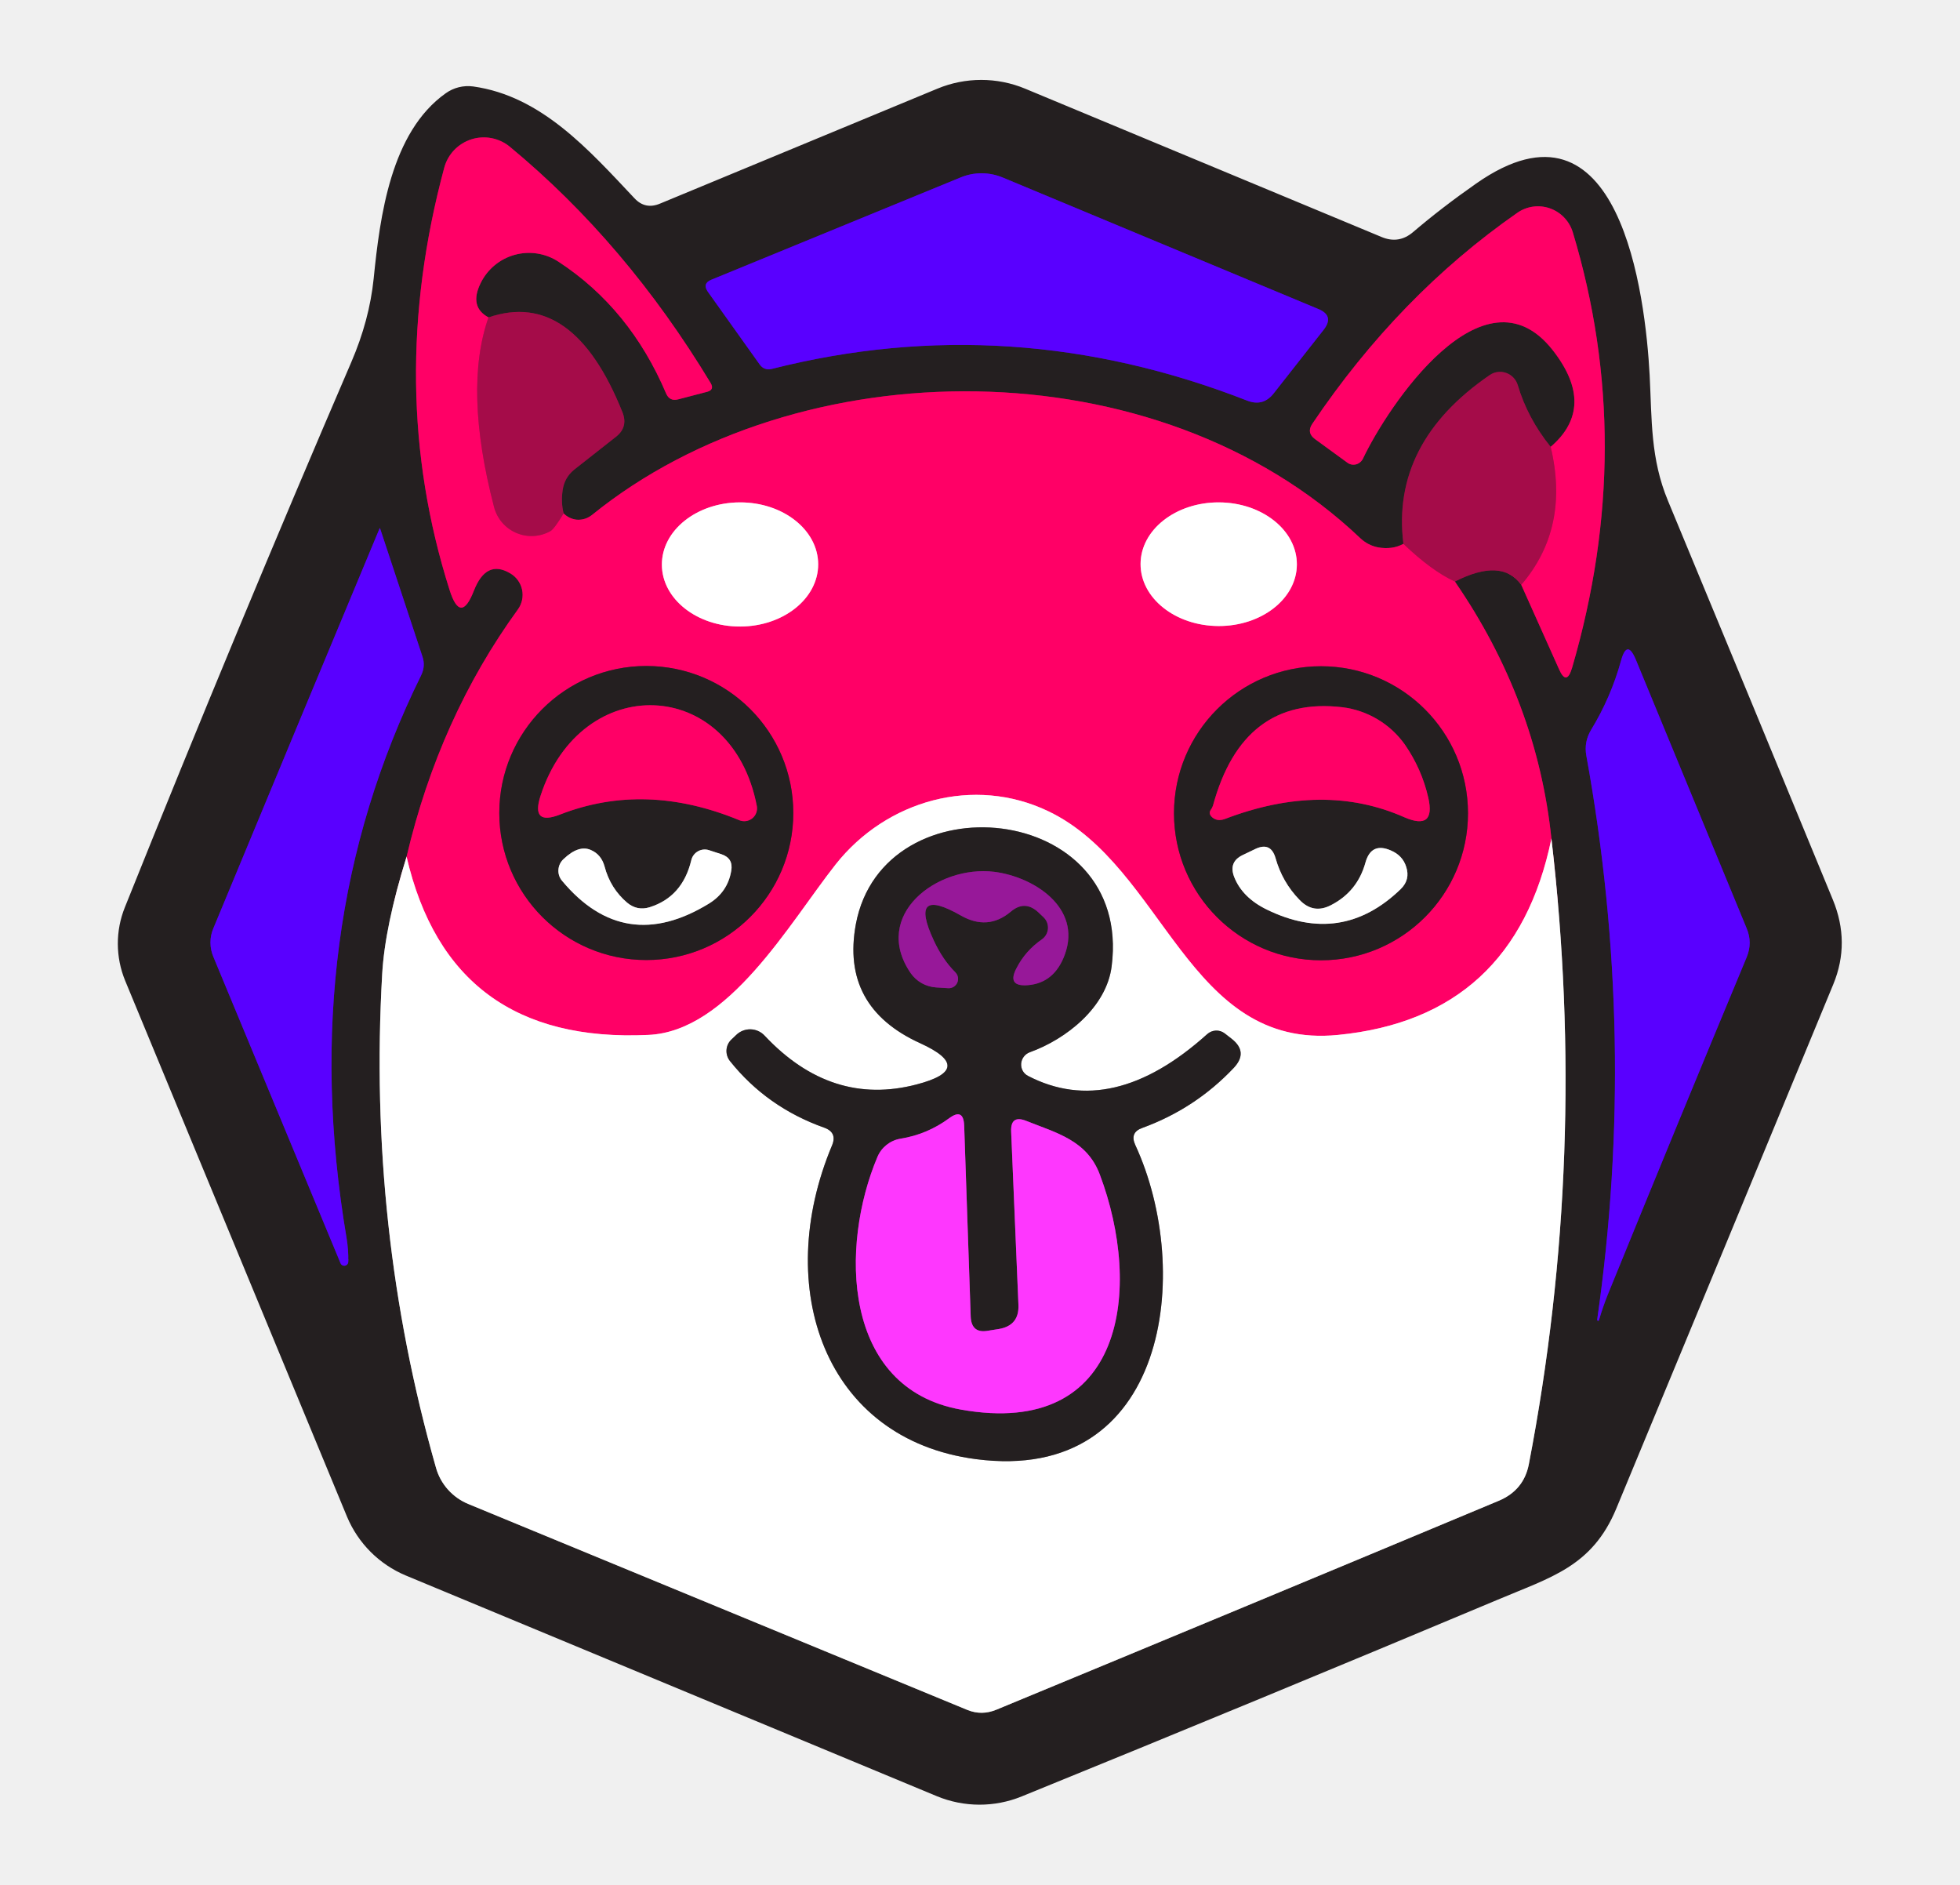
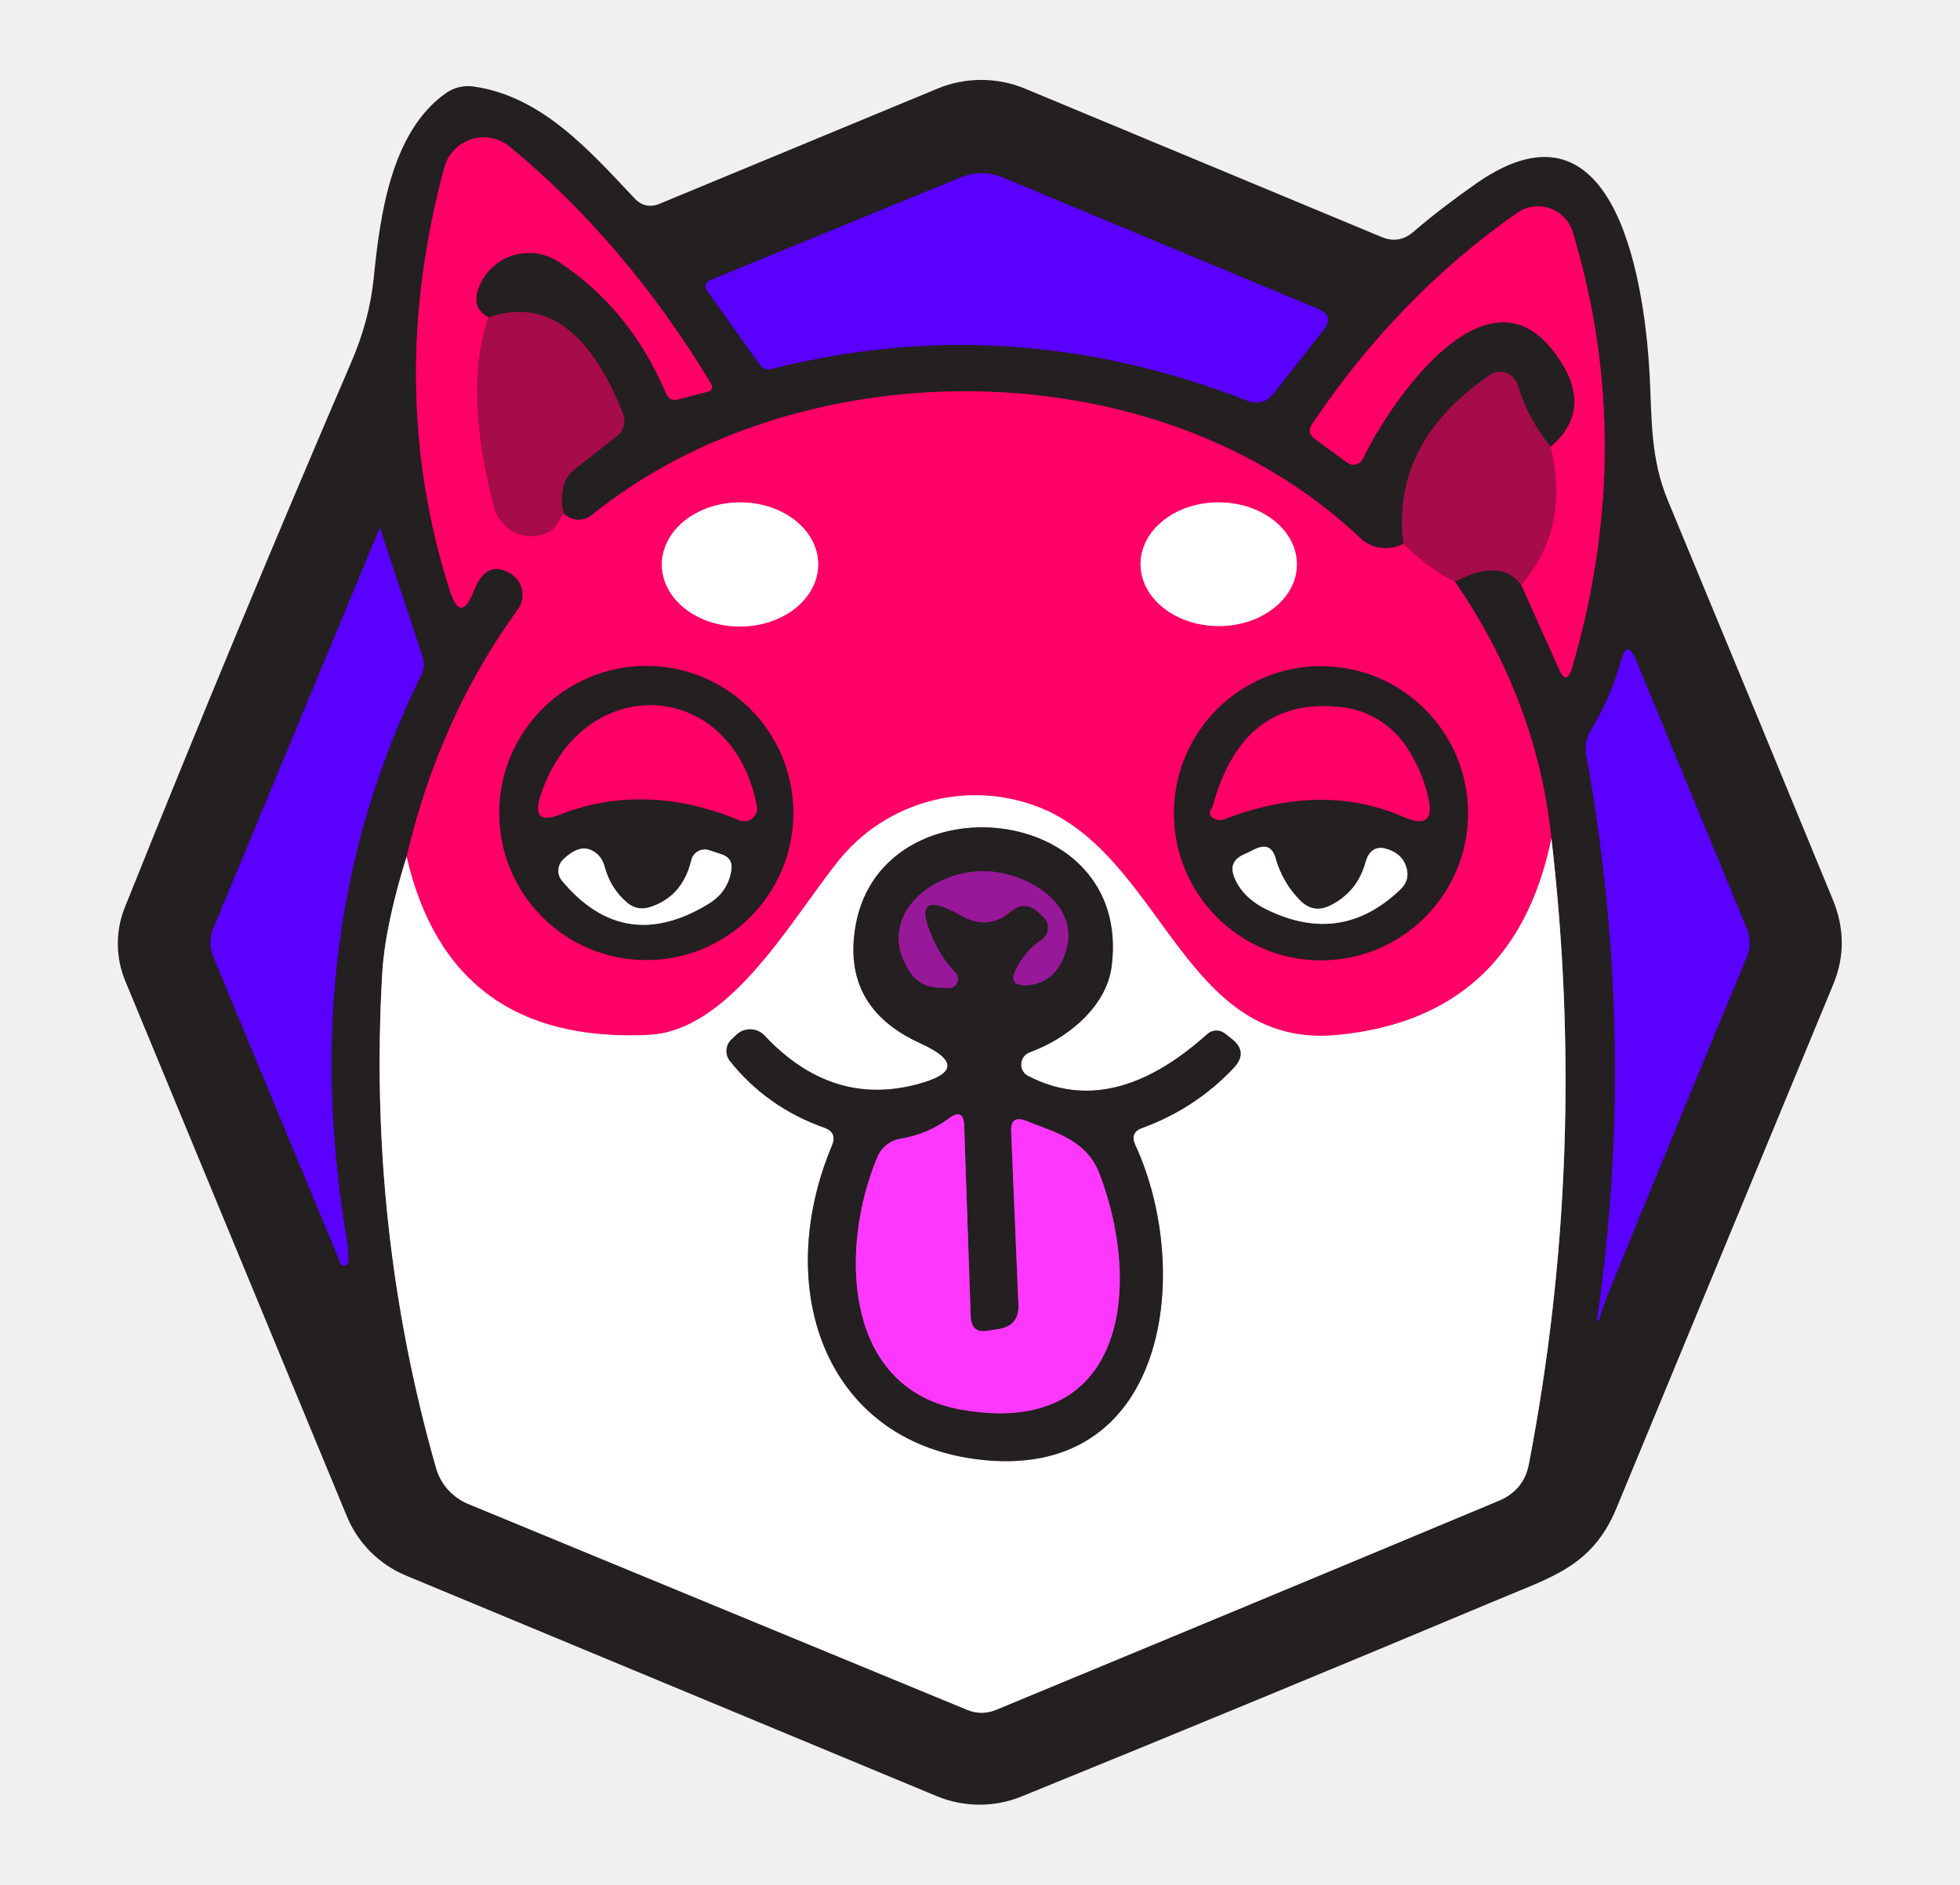
- <svg xmlns="http://www.w3.org/2000/svg" version="1.1" viewBox="0.00 0.00 78.00 75.00">
-   <g stroke-width="2.00" fill="none" stroke-linecap="butt">
-     <path stroke="#928f90" vector-effect="non-scaling-stroke" d="   M 16.18 34.09   Q 15.32 36.85 15.21 38.75   Q 14.63 48.86 17.35 58.40   A 2.22 2.19 3.5 0 0 18.65 59.85   L 38.50 68.04   Q 39.07 68.27 39.65 68.03   Q 49.37 64.01 59.66 59.71   Q 60.64 59.29 60.84 58.27   Q 63.21 45.96 61.74 33.37" />
-     <path stroke="#921043" vector-effect="non-scaling-stroke" d="   M 61.74 33.37   Q 61.17 27.90 57.90 23.14" />
-     <path stroke="#651635" vector-effect="non-scaling-stroke" d="   M 57.90 23.14   Q 59.76 22.19 60.54 23.27" />
-     <path stroke="#921043" vector-effect="non-scaling-stroke" d="   M 60.54 23.27   L 62.04 26.62   Q 62.34 27.31 62.56 26.58   Q 65.15 17.72 62.59 9.24   A 1.45 1.44 64.1 0 0 60.38 8.47   Q 55.67 11.75 52.22 16.87   Q 51.99 17.22 52.33 17.47   L 53.62 18.41   A 0.42 0.41 -58.9 0 0 54.24 18.25   C 55.21 16.20 59.03 10.42 61.79 13.93   Q 63.56 16.19 61.71 17.78" />
-     <path stroke="#651635" vector-effect="non-scaling-stroke" d="   M 61.71 17.78   Q 60.79 16.64 60.40 15.32   A 0.74 0.73 64.5 0 0 59.29 14.92   Q 55.35 17.62 55.85 21.64" />
-     <path stroke="#921043" vector-effect="non-scaling-stroke" d="   M 55.85 21.64   Q 55.41 21.88 54.84 21.78   Q 54.44 21.70 54.14 21.42   C 46.02 13.70 31.74 13.86 23.56 20.49   Q 23.29 20.70 22.96 20.68   Q 22.65 20.65 22.43 20.43" />
-     <path stroke="#651635" vector-effect="non-scaling-stroke" d="   M 22.43 20.43   Q 22.32 20.00 22.39 19.51   Q 22.46 19.00 22.86 18.68   L 24.50 17.39   Q 25.01 17.00 24.77 16.40   Q 22.80 11.48 19.44 12.63" />
-     <path stroke="#921043" vector-effect="non-scaling-stroke" d="   M 19.44 12.63   Q 18.66 12.21 19.13 11.26   A 2.14 2.14 0.0 0 1 22.22 10.41   Q 25.07 12.27 26.51 15.66   Q 26.65 15.98 26.99 15.89   L 28.14 15.59   Q 28.44 15.51 28.28 15.24   Q 24.91 9.66 20.29 5.84   A 1.63 1.63 0.0 0 0 17.68 6.67   Q 15.33 15.40 17.89 23.47   Q 18.33 24.87 18.86 23.50   Q 19.35 22.25 20.30 22.81   A 0.99 0.99 0.0 0 1 20.61 24.25   Q 17.48 28.56 16.18 34.09" />
-     <path stroke="#d20658" vector-effect="non-scaling-stroke" d="   M 19.44 12.63   Q 18.44 15.48 19.66 20.17   A 1.54 1.54 0.0 0 0 21.91 21.13   Q 22.06 21.04 22.43 20.43" />
-     <path stroke="#d20658" vector-effect="non-scaling-stroke" d="   M 55.85 21.64   Q 56.98 22.72 57.90 23.14" />
-     <path stroke="#ff80b3" vector-effect="non-scaling-stroke" d="   M 61.74 33.37   Q 60.27 40.49 53.25 41.18   C 47.26 41.78 46.36 34.50 41.72 32.28   C 38.76 30.86 35.28 31.84 33.26 34.39   C 31.40 36.75 29.00 41.04 25.80 41.18   Q 17.91 41.55 16.18 34.09" />
-     <path stroke="#d20658" vector-effect="non-scaling-stroke" d="   M 60.54 23.27   Q 62.48 21.01 61.71 17.78" />
-     <path stroke="#3f1090" vector-effect="non-scaling-stroke" d="   M 30.23 14.50   Q 30.41 14.75 30.71 14.68   Q 40.23 12.27 49.63 15.94   Q 50.27 16.19 50.69 15.65   L 52.67 13.13   Q 53.12 12.56 52.45 12.29   L 39.92 7.07   A 2.20 2.16 44.8 0 0 38.23 7.06   L 28.31 11.13   Q 27.94 11.28 28.17 11.61   L 30.23 14.50" />
-     <path stroke="#3f1090" vector-effect="non-scaling-stroke" d="   M 13.55 50.26   A 0.16 0.16 0.0 0 0 13.86 50.20   Q 13.87 49.73 13.79 49.25   Q 11.73 37.07 16.76 26.87   Q 16.94 26.50 16.81 26.12   L 15.13 21.04   Q 15.12 20.99 15.10 21.04   Q 11.83 28.88 8.49 36.94   A 1.46 1.43 45.6 0 0 8.49 38.07   L 13.55 50.26" />
-     <path stroke="#3f1090" vector-effect="non-scaling-stroke" d="   M 63.98 51.52   Q 66.77 44.67 69.51 38.09   Q 69.75 37.51 69.51 36.94   L 65.10 26.25   Q 64.75 25.41 64.51 26.29   Q 64.11 27.74 63.32 29.04   Q 63.03 29.52 63.13 30.07   Q 65.17 41.30 63.56 52.52   A 0.04 0.04 0.0 0 0 63.63 52.54   Q 63.78 52.02 63.98 51.52" />
-     <path stroke="#ff80b3" vector-effect="non-scaling-stroke" d="   M 32.56 22.449   A 3.11 2.47 -0.2 0 0 29.441 19.99   A 3.11 2.47 -0.2 0 0 26.34 22.471   A 3.11 2.47 -0.2 0 0 29.459 24.93   A 3.11 2.47 -0.2 0 0 32.56 22.449" />
-     <path stroke="#ff80b3" vector-effect="non-scaling-stroke" d="   M 51.61 22.461   A 3.11 2.46 0.2 0 0 48.509 19.99   A 3.11 2.46 0.2 0 0 45.39 22.439   A 3.11 2.46 0.2 0 0 48.491 24.91   A 3.11 2.46 0.2 0 0 51.61 22.461" />
-     <path stroke="#921043" vector-effect="non-scaling-stroke" d="   M 31.57 32.35   A 5.85 5.85 0.0 0 0 25.72 26.50   A 5.85 5.85 0.0 0 0 19.87 32.35   A 5.85 5.85 0.0 0 0 25.72 38.20   A 5.85 5.85 0.0 0 0 31.57 32.35" />
-     <path stroke="#921043" vector-effect="non-scaling-stroke" d="   M 58.42 32.36   A 5.85 5.85 0.0 0 0 52.57 26.51   A 5.85 5.85 0.0 0 0 46.72 32.36   A 5.85 5.85 0.0 0 0 52.57 38.21   A 5.85 5.85 0.0 0 0 58.42 32.36" />
-     <path stroke="#921043" vector-effect="non-scaling-stroke" d="   M 21.51 31.67   Q 21.12 32.87 22.29 32.41   Q 25.68 31.09 29.43 32.64   A 0.51 0.51 0.0 0 0 30.12 32.08   C 29.13 26.90 23.12 26.69 21.51 31.67" />
-     <path stroke="#928f90" vector-effect="non-scaling-stroke" d="   M 24.96 35.92   Q 24.29 35.35 24.06 34.48   Q 23.93 34.00 23.51 33.82   Q 23.03 33.61 22.43 34.18   A 0.63 0.62 -41.3 0 0 22.37 35.05   Q 24.85 38.02 28.22 35.95   Q 28.96 35.49 29.10 34.65   Q 29.19 34.15 28.71 33.99   L 28.22 33.83   A 0.55 0.55 0.0 0 0 27.51 34.23   Q 27.16 35.69 25.85 36.10   Q 25.36 36.25 24.96 35.92" />
-     <path stroke="#921043" vector-effect="non-scaling-stroke" d="   M 48.27 32.06   Q 48.24 32.15 48.18 32.23   Q 48.10 32.35 48.19 32.47   Q 48.40 32.71 48.74 32.59   Q 52.66 31.09 55.89 32.52   Q 57.14 33.06 56.84 31.74   Q 56.58 30.60 55.91 29.63   A 3.59 3.59 0.0 0 0 53.41 28.14   Q 49.46 27.68 48.27 32.06" />
-     <path stroke="#928f90" vector-effect="non-scaling-stroke" d="   M 51.71 35.80   Q 51.03 35.10 50.76 34.14   Q 50.57 33.49 49.96 33.78   L 49.46 34.02   Q 48.89 34.29 49.11 34.88   Q 49.43 35.71 50.41 36.19   Q 53.39 37.65 55.74 35.38   Q 56.13 35.00 55.96 34.49   Q 55.82 34.04 55.35 33.84   Q 54.57 33.50 54.34 34.32   Q 54.02 35.48 52.96 36.02   Q 52.26 36.38 51.71 35.80" />
-     <path stroke="#928f90" vector-effect="non-scaling-stroke" d="   M 45.46 44.88   Q 47.57 44.11 49.10 42.49   Q 49.69 41.86 49.01 41.33   L 48.74 41.12   A 0.55 0.54 -47.2 0 0 48.04 41.15   Q 44.26 44.55 40.91 42.81   A 0.52 0.51 -41.0 0 1 40.98 41.87   C 42.43 41.35 44.04 40.08 44.24 38.44   C 45.07 31.88 35.15 30.97 34.06 36.77   Q 33.45 40.07 36.62 41.51   Q 38.86 42.53 36.48 43.15   Q 33.09 44.04 30.43 41.21   A 0.79 0.79 0.0 0 0 29.30 41.18   L 29.10 41.37   A 0.64 0.63 48.5 0 0 29.05 42.22   Q 30.52 44.06 32.80 44.87   Q 33.33 45.06 33.11 45.58   C 30.74 51.23 32.80 57.27 38.84 58.06   C 46.49 59.06 47.50 50.57 45.18 45.56   Q 44.95 45.06 45.46 44.88" />
-     <path stroke="#5e1c5d" vector-effect="non-scaling-stroke" d="   M 41.46 37.38   Q 40.81 37.83 40.46 38.51   Q 40.05 39.27 40.91 39.20   Q 41.97 39.11 42.38 37.97   C 43.05 36.11 41.14 34.89 39.57 34.69   C 37.28 34.41 34.67 36.42 36.24 38.72   A 1.34 1.33 74.1 0 0 37.25 39.29   L 37.73 39.32   A 0.37 0.37 0.0 0 0 38.02 38.69   Q 37.51 38.18 37.16 37.42   Q 36.14 35.23 38.24 36.43   Q 39.31 37.04 40.22 36.28   Q 40.78 35.80 41.32 36.30   L 41.52 36.49   A 0.57 0.57 0.0 0 1 41.46 37.38" />
-     <path stroke="#912b8f" vector-effect="non-scaling-stroke" d="   M 38.63 52.39   L 38.37 44.78   Q 38.34 44.08 37.78 44.49   Q 36.90 45.14 35.83 45.31   A 1.21 1.21 0.0 0 0 34.92 46.03   C 33.42 49.57 33.50 55.25 38.25 56.09   C 44.79 57.25 45.47 51.25 43.77 46.74   C 43.26 45.37 42.04 45.08 40.84 44.60   Q 40.21 44.35 40.24 45.03   L 40.53 51.93   Q 40.56 52.74 39.76 52.88   L 39.32 52.95   Q 38.66 53.07 38.63 52.39" />
+ <svg xmlns="http://www.w3.org/2000/svg" viewBox="0 0 78 75">
+   <g stroke-width="2" fill="none">
+     <path stroke="#928f90" vector-effect="non-scaling-stroke" d="M16.18 34.09q-.86 2.76-.97 4.66-.58 10.11 2.14 19.65a2.22 2.19 3.5 0 0 1.3 1.45l19.85 8.19q.57.23 1.15-.01 9.72-4.02 20.01-8.32.98-.42 1.18-1.44 2.37-12.31.9-24.9" />
+     <path stroke="#921043" vector-effect="non-scaling-stroke" d="M61.74 33.37q-.57-5.47-3.84-10.23" />
+     <path stroke="#651635" vector-effect="non-scaling-stroke" d="M57.9 23.14q1.86-.95 2.64.13" />
+     <path stroke="#921043" vector-effect="non-scaling-stroke" d="m60.54 23.27 1.5 3.35q.3.69.52-.04 2.59-8.86.03-17.34a1.45 1.44 64.1 0 0-2.21-.77q-4.71 3.28-8.16 8.4-.23.35.11.6l1.29.94a.42.41-58.9 0 0 .62-.16c.97-2.05 4.79-7.83 7.55-4.32q1.77 2.26-.08 3.85" />
+     <path stroke="#651635" vector-effect="non-scaling-stroke" d="M61.71 17.78q-.92-1.14-1.31-2.46a.74.73 64.5 0 0-1.11-.4q-3.94 2.7-3.44 6.72" />
+     <path stroke="#921043" vector-effect="non-scaling-stroke" d="M55.85 21.64q-.44.24-1.01.14-.4-.08-.7-.36c-8.12-7.72-22.4-7.56-30.58-.93q-.27.21-.6.19-.31-.03-.53-.25" />
+     <path stroke="#651635" vector-effect="non-scaling-stroke" d="M22.43 20.43q-.11-.43-.04-.92.07-.51.47-.83l1.64-1.29q.51-.39.27-.99-1.97-4.92-5.33-3.77" />
+     <path stroke="#921043" vector-effect="non-scaling-stroke" d="M19.44 12.63q-.78-.42-.31-1.37a2.14 2.14 0 0 1 3.09-.85q2.85 1.86 4.29 5.25.14.32.48.23l1.15-.3q.3-.08.14-.35-3.37-5.58-7.99-9.4a1.63 1.63 0 0 0-2.61.83q-2.35 8.73.21 16.8.44 1.4.97.03.49-1.25 1.44-.69a.99.99 0 0 1 .31 1.44q-3.13 4.31-4.43 9.84" />
+     <path stroke="#d20658" vector-effect="non-scaling-stroke" d="M19.44 12.63q-1 2.85.22 7.54a1.54 1.54 0 0 0 2.25.96q.15-.09.52-.7M55.85 21.64q1.13 1.08 2.05 1.5" />
+     <path stroke="#ff80b3" vector-effect="non-scaling-stroke" d="M61.74 33.37q-1.47 7.12-8.49 7.81c-5.99.6-6.89-6.68-11.53-8.9a6.98 6.98 0 0 0-8.46 2.11c-1.86 2.36-4.26 6.65-7.46 6.79q-7.89.37-9.62-7.09" />
+     <path stroke="#d20658" vector-effect="non-scaling-stroke" d="M60.54 23.27q1.94-2.26 1.17-5.49" />
+     <path stroke="#3f1090" vector-effect="non-scaling-stroke" d="M30.23 14.5q.18.25.48.18 9.52-2.41 18.92 1.26.64.25 1.06-.29l1.98-2.52q.45-.57-.22-.84L39.92 7.07a2.2 2.16 44.8 0 0-1.69-.01l-9.92 4.07q-.37.15-.14.48l2.06 2.89M13.55 50.26a.16.16 0 0 0 .31-.06q.01-.47-.07-.95-2.06-12.18 2.97-22.38.18-.37.05-.75l-1.68-5.08q-.01-.05-.03 0l-6.61 15.9a1.46 1.43 45.6 0 0 0 1.13l5.06 12.19M63.98 51.52q2.79-6.85 5.53-13.43.24-.58 0-1.15L65.1 26.25q-.35-.84-.59.04-.4 1.45-1.19 2.75-.29.48-.19 1.03 2.04 11.23.43 22.45a.04.04 0 0 0 .07.02q.15-.52.35-1.02" />
+     <path stroke="#ff80b3" vector-effect="non-scaling-stroke" d="M32.56 22.45a3.11 2.47-.2 0 0-3.12-2.46 3.11 2.47-.2 0 0-3.1 2.48 3.11 2.47-.2 0 0 3.12 2.46 3.11 2.47-.2 0 0 3.1-2.48M51.61 22.46a3.11 2.46.2 0 0-3.1-2.47 3.11 2.46.2 0 0-3.12 2.45 3.11 2.46.2 0 0 3.1 2.47 3.11 2.46.2 0 0 3.12-2.45" />
+     <path stroke="#921043" vector-effect="non-scaling-stroke" d="M31.57 32.35a5.85 5.85 0 0 0-5.85-5.85 5.85 5.85 0 0 0-5.85 5.85 5.85 5.85 0 0 0 5.85 5.85 5.85 5.85 0 0 0 5.85-5.85M58.42 32.36a5.85 5.85 0 0 0-5.85-5.85 5.85 5.85 0 0 0-5.85 5.85 5.85 5.85 0 0 0 5.85 5.85 5.85 5.85 0 0 0 5.85-5.85" />
+     <path stroke="#921043" vector-effect="non-scaling-stroke" d="M21.51 31.67q-.39 1.2.78.74 3.39-1.32 7.14.23a.51.51 0 0 0 .69-.56c-.99-5.18-7-5.39-8.61-.41" />
+     <path stroke="#928f90" vector-effect="non-scaling-stroke" d="M24.96 35.92q-.67-.57-.9-1.44-.13-.48-.55-.66-.48-.21-1.08.36a.63.62-41.3 0 0-.06.87q2.48 2.97 5.85.9.74-.46.88-1.3.09-.5-.39-.66l-.49-.16a.55.55 0 0 0-.71.4q-.35 1.46-1.66 1.87-.49.15-.89-.18" />
+     <path stroke="#921043" vector-effect="non-scaling-stroke" d="M48.27 32.06q-.03.09-.09.17-.08.12.01.24.21.24.55.12 3.92-1.5 7.15-.07 1.25.54.95-.78-.26-1.14-.93-2.11a3.59 3.59 0 0 0-2.5-1.49q-3.95-.46-5.14 3.92" />
+     <path stroke="#928f90" vector-effect="non-scaling-stroke" d="M51.71 35.8q-.68-.7-.95-1.66-.19-.65-.8-.36l-.5.24q-.57.27-.35.86.32.83 1.3 1.31 2.98 1.46 5.33-.81.39-.38.22-.89-.14-.45-.61-.65-.78-.34-1.01.48-.32 1.16-1.38 1.7-.7.36-1.25-.22M45.46 44.88q2.11-.77 3.64-2.39.59-.63-.09-1.16l-.27-.21a.55.54-47.2 0 0-.7.03q-3.78 3.4-7.13 1.66a.52.51-41 0 1 .07-.94c1.45-.52 3.06-1.79 3.26-3.43.83-6.56-9.09-7.47-10.18-1.67q-.61 3.3 2.56 4.74 2.24 1.02-.14 1.64-3.39.89-6.05-1.94a.79.79 0 0 0-1.13-.03l-.2.19a.64.63 48.5 0 0-.05.85q1.47 1.84 3.75 2.65.53.19.31.71c-2.37 5.65-.31 11.69 5.73 12.48 7.65 1 8.66-7.49 6.34-12.5q-.23-.5.28-.68" />
+     <path stroke="#5e1c5d" vector-effect="non-scaling-stroke" d="M41.46 37.38q-.65.45-1 1.13-.41.76.45.69 1.06-.09 1.47-1.23c.67-1.86-1.24-3.08-2.81-3.28-2.29-.28-4.9 1.73-3.33 4.03a1.34 1.33 74.1 0 0 1.01.57l.48.03a.37.37 0 0 0 .29-.63q-.51-.51-.86-1.27-1.02-2.19 1.08-.99 1.07.61 1.98-.15.56-.48 1.1.02l.2.19a.57.57 0 0 1-.06.89" />
+     <path stroke="#912b8f" vector-effect="non-scaling-stroke" d="m38.63 52.39-.26-7.61q-.03-.7-.59-.29-.88.65-1.95.82a1.21 1.21 0 0 0-.91.72c-1.5 3.54-1.42 9.22 3.33 10.06 6.54 1.16 7.22-4.84 5.52-9.35-.51-1.37-1.73-1.66-2.93-2.14q-.63-.25-.6.43l.29 6.9q.03.81-.77.95l-.44.07q-.66.12-.69-.56" />
  </g>
-   <path fill="#241f20" d="   M 56.24 9.23   Q 57.39 8.25 58.75 7.30   C 64.47 3.30 65.48 11.75 65.65 14.94   C 65.74 16.71 65.68 18.25 66.38 19.93   Q 69.76 28.07 72.94 35.80   Q 73.64 37.50 72.96 39.16   Q 68.71 49.45 64.32 60.03   C 63.36 62.34 61.71 62.76 59.61 63.65   Q 50.10 67.64 40.66 71.48   A 4.45 4.44 45.1 0 1 37.28 71.47   L 16.15 62.69   A 4.36 4.36 0.0 0 1 13.81 60.35   L 4.98 39.02   A 3.88 3.86 44.9 0 1 4.97 36.10   Q 9.41 25.03 13.98 14.41   Q 14.70 12.74 14.87 11.09   C 15.12 8.61 15.55 5.26 17.74 3.71   A 1.53 1.52 30.9 0 1 18.83 3.44   C 21.55 3.82 23.44 5.97 25.25 7.89   Q 25.68 8.35 26.27 8.10   L 37.30 3.53   A 4.55 4.55 0.0 0 1 40.80 3.53   L 54.98 9.43   Q 55.67 9.72 56.24 9.23   Z   M 16.18 34.09   Q 15.32 36.85 15.21 38.75   Q 14.63 48.86 17.35 58.40   A 2.22 2.19 3.5 0 0 18.65 59.85   L 38.50 68.04   Q 39.07 68.27 39.65 68.03   Q 49.37 64.01 59.66 59.71   Q 60.64 59.29 60.84 58.27   Q 63.21 45.96 61.74 33.37   Q 61.17 27.90 57.90 23.14   Q 59.76 22.19 60.54 23.27   L 62.04 26.62   Q 62.34 27.31 62.56 26.58   Q 65.15 17.72 62.59 9.24   A 1.45 1.44 64.1 0 0 60.38 8.47   Q 55.67 11.75 52.22 16.87   Q 51.99 17.22 52.33 17.47   L 53.62 18.41   A 0.42 0.41 -58.9 0 0 54.24 18.25   C 55.21 16.20 59.03 10.42 61.79 13.93   Q 63.56 16.19 61.71 17.78   Q 60.79 16.64 60.40 15.32   A 0.74 0.73 64.5 0 0 59.29 14.92   Q 55.35 17.62 55.85 21.64   Q 55.41 21.88 54.84 21.78   Q 54.44 21.70 54.14 21.42   C 46.02 13.70 31.74 13.86 23.56 20.49   Q 23.29 20.70 22.96 20.68   Q 22.65 20.65 22.43 20.43   Q 22.32 20.00 22.39 19.51   Q 22.46 19.00 22.86 18.68   L 24.50 17.39   Q 25.01 17.00 24.77 16.40   Q 22.80 11.48 19.44 12.63   Q 18.66 12.21 19.13 11.26   A 2.14 2.14 0.0 0 1 22.22 10.41   Q 25.07 12.27 26.51 15.66   Q 26.65 15.98 26.99 15.89   L 28.14 15.59   Q 28.44 15.51 28.28 15.24   Q 24.91 9.66 20.29 5.84   A 1.63 1.63 0.0 0 0 17.68 6.67   Q 15.33 15.40 17.89 23.47   Q 18.33 24.87 18.86 23.50   Q 19.35 22.25 20.30 22.81   A 0.99 0.99 0.0 0 1 20.61 24.25   Q 17.48 28.56 16.18 34.09   Z   M 30.23 14.50   Q 30.41 14.75 30.71 14.68   Q 40.23 12.27 49.63 15.94   Q 50.27 16.19 50.69 15.65   L 52.67 13.13   Q 53.12 12.56 52.45 12.29   L 39.92 7.07   A 2.20 2.16 44.8 0 0 38.23 7.06   L 28.31 11.13   Q 27.94 11.28 28.17 11.61   L 30.23 14.50   Z   M 13.55 50.26   A 0.16 0.16 0.0 0 0 13.86 50.20   Q 13.87 49.73 13.79 49.25   Q 11.73 37.07 16.76 26.87   Q 16.94 26.50 16.81 26.12   L 15.13 21.04   Q 15.12 20.99 15.10 21.04   Q 11.83 28.88 8.49 36.94   A 1.46 1.43 45.6 0 0 8.49 38.07   L 13.55 50.26   Z   M 63.98 51.52   Q 66.77 44.67 69.51 38.09   Q 69.75 37.51 69.51 36.94   L 65.10 26.25   Q 64.75 25.41 64.51 26.29   Q 64.11 27.74 63.32 29.04   Q 63.03 29.52 63.13 30.07   Q 65.17 41.30 63.56 52.52   A 0.04 0.04 0.0 0 0 63.63 52.54   Q 63.78 52.02 63.98 51.52   Z" />
-   <path fill="#ff0066" d="   M 19.44 12.63   Q 18.44 15.48 19.66 20.17   A 1.54 1.54 0.0 0 0 21.91 21.13   Q 22.06 21.04 22.43 20.43   Q 22.65 20.65 22.96 20.68   Q 23.29 20.70 23.56 20.49   C 31.74 13.86 46.02 13.70 54.14 21.42   Q 54.44 21.70 54.84 21.78   Q 55.41 21.88 55.85 21.64   Q 56.98 22.72 57.90 23.14   Q 61.17 27.90 61.74 33.37   Q 60.27 40.49 53.25 41.18   C 47.26 41.78 46.36 34.50 41.72 32.28   C 38.76 30.86 35.28 31.84 33.26 34.39   C 31.40 36.75 29.00 41.04 25.80 41.18   Q 17.91 41.55 16.18 34.09   Q 17.48 28.56 20.61 24.25   A 0.99 0.99 0.0 0 0 20.30 22.81   Q 19.35 22.25 18.86 23.50   Q 18.33 24.87 17.89 23.47   Q 15.33 15.40 17.68 6.67   A 1.63 1.63 0.0 0 1 20.29 5.84   Q 24.91 9.66 28.28 15.24   Q 28.44 15.51 28.14 15.59   L 26.99 15.89   Q 26.65 15.98 26.51 15.66   Q 25.07 12.27 22.22 10.41   A 2.14 2.14 0.0 0 0 19.13 11.26   Q 18.66 12.21 19.44 12.63   Z   M 32.56 22.449   A 3.11 2.47 -0.2 0 0 29.441 19.99   A 3.11 2.47 -0.2 0 0 26.34 22.471   A 3.11 2.47 -0.2 0 0 29.459 24.93   A 3.11 2.47 -0.2 0 0 32.56 22.449   Z   M 51.61 22.461   A 3.11 2.46 0.2 0 0 48.509 19.99   A 3.11 2.46 0.2 0 0 45.39 22.439   A 3.11 2.46 0.2 0 0 48.491 24.91   A 3.11 2.46 0.2 0 0 51.61 22.461   Z   M 31.57 32.35   A 5.85 5.85 0.0 0 0 25.72 26.50   A 5.85 5.85 0.0 0 0 19.87 32.35   A 5.85 5.85 0.0 0 0 25.72 38.20   A 5.85 5.85 0.0 0 0 31.57 32.35   Z   M 58.42 32.36   A 5.85 5.85 0.0 0 0 52.57 26.51   A 5.85 5.85 0.0 0 0 46.72 32.36   A 5.85 5.85 0.0 0 0 52.57 38.21   A 5.85 5.85 0.0 0 0 58.42 32.36   Z" />
-   <path fill="#5900ff" d="   M 30.23 14.50   L 28.17 11.61   Q 27.94 11.28 28.31 11.13   L 38.23 7.06   A 2.20 2.16 44.8 0 1 39.92 7.07   L 52.45 12.29   Q 53.12 12.56 52.67 13.13   L 50.69 15.65   Q 50.27 16.19 49.63 15.94   Q 40.23 12.27 30.71 14.68   Q 30.41 14.75 30.23 14.50   Z" />
-   <path fill="#ff0066" d="   M 60.54 23.27   Q 62.48 21.01 61.71 17.78   Q 63.56 16.19 61.79 13.93   C 59.03 10.42 55.21 16.20 54.24 18.25   A 0.42 0.41 -58.9 0 1 53.62 18.41   L 52.33 17.47   Q 51.99 17.22 52.22 16.87   Q 55.67 11.75 60.38 8.47   A 1.45 1.44 64.1 0 1 62.59 9.24   Q 65.15 17.72 62.56 26.58   Q 62.34 27.31 62.04 26.62   L 60.54 23.27   Z" />
-   <path fill="#a50c49" d="   M 22.43 20.43   Q 22.06 21.04 21.91 21.13   A 1.54 1.54 0.0 0 1 19.66 20.17   Q 18.44 15.48 19.44 12.63   Q 22.80 11.48 24.77 16.40   Q 25.01 17.00 24.50 17.39   L 22.86 18.68   Q 22.46 19.00 22.39 19.51   Q 22.32 20.00 22.43 20.43   Z" />
-   <path fill="#a50c49" d="   M 61.71 17.78   Q 62.48 21.01 60.54 23.27   Q 59.76 22.19 57.90 23.14   Q 56.98 22.72 55.85 21.64   Q 55.35 17.62 59.29 14.92   A 0.74 0.73 64.5 0 1 60.40 15.32   Q 60.79 16.64 61.71 17.78   Z" />
-   <ellipse fill="#ffffff" cx="0.00" cy="0.00" transform="translate(29.45,22.46) rotate(-0.2)" rx="3.11" ry="2.47" />
-   <ellipse fill="#ffffff" cx="0.00" cy="0.00" transform="translate(48.50,22.45) rotate(0.2)" rx="3.11" ry="2.46" />
-   <path fill="#5900ff" d="   M 13.55 50.26   L 8.49 38.07   A 1.46 1.43 45.6 0 1 8.49 36.94   Q 11.83 28.88 15.10 21.04   Q 15.12 20.99 15.13 21.04   L 16.81 26.12   Q 16.94 26.50 16.76 26.87   Q 11.73 37.07 13.79 49.25   Q 13.87 49.73 13.86 50.20   A 0.16 0.16 0.0 0 1 13.55 50.26   Z" />
-   <path fill="#5900ff" d="   M 63.98 51.52   Q 63.78 52.02 63.63 52.54   A 0.04 0.04 0.0 0 1 63.56 52.52   Q 65.17 41.30 63.13 30.07   Q 63.03 29.52 63.32 29.04   Q 64.11 27.74 64.51 26.29   Q 64.75 25.41 65.10 26.25   L 69.51 36.94   Q 69.75 37.51 69.51 38.09   Q 66.77 44.67 63.98 51.52   Z" />
-   <path fill="#241f20" d="   M 31.57 32.35   A 5.85 5.85 0.0 0 1 25.72 38.20   A 5.85 5.85 0.0 0 1 19.87 32.35   A 5.85 5.85 0.0 0 1 25.72 26.50   A 5.85 5.85 0.0 0 1 31.57 32.35   Z   M 21.51 31.67   Q 21.12 32.87 22.29 32.41   Q 25.68 31.09 29.43 32.64   A 0.51 0.51 0.0 0 0 30.12 32.08   C 29.13 26.90 23.12 26.69 21.51 31.67   Z   M 24.96 35.92   Q 24.29 35.35 24.06 34.48   Q 23.93 34.00 23.51 33.82   Q 23.03 33.61 22.43 34.18   A 0.63 0.62 -41.3 0 0 22.37 35.05   Q 24.85 38.02 28.22 35.95   Q 28.96 35.49 29.10 34.65   Q 29.19 34.15 28.71 33.99   L 28.22 33.83   A 0.55 0.55 0.0 0 0 27.51 34.23   Q 27.16 35.69 25.85 36.10   Q 25.36 36.25 24.96 35.92   Z" />
-   <path fill="#241f20" d="   M 58.42 32.36   A 5.85 5.85 0.0 0 1 52.57 38.21   A 5.85 5.85 0.0 0 1 46.72 32.36   A 5.85 5.85 0.0 0 1 52.57 26.51   A 5.85 5.85 0.0 0 1 58.42 32.36   Z   M 48.27 32.06   Q 48.24 32.15 48.18 32.23   Q 48.10 32.35 48.19 32.47   Q 48.40 32.71 48.74 32.59   Q 52.66 31.09 55.89 32.52   Q 57.14 33.06 56.84 31.74   Q 56.58 30.60 55.91 29.63   A 3.59 3.59 0.0 0 0 53.41 28.14   Q 49.46 27.68 48.27 32.06   Z   M 51.71 35.80   Q 51.03 35.10 50.76 34.14   Q 50.57 33.49 49.96 33.78   L 49.46 34.02   Q 48.89 34.29 49.11 34.88   Q 49.43 35.71 50.41 36.19   Q 53.39 37.65 55.74 35.38   Q 56.13 35.00 55.96 34.49   Q 55.82 34.04 55.35 33.84   Q 54.57 33.50 54.34 34.32   Q 54.02 35.48 52.96 36.02   Q 52.26 36.38 51.71 35.80   Z" />
-   <path fill="#ff0066" d="   M 21.51 31.67   C 23.12 26.69 29.13 26.90 30.12 32.08   A 0.51 0.51 0.0 0 1 29.43 32.64   Q 25.68 31.09 22.29 32.41   Q 21.12 32.87 21.51 31.67   Z" />
-   <path fill="#ff0066" d="   M 48.27 32.06   Q 49.46 27.68 53.41 28.14   A 3.59 3.59 0.0 0 1 55.91 29.63   Q 56.58 30.60 56.84 31.74   Q 57.14 33.06 55.89 32.52   Q 52.66 31.09 48.74 32.59   Q 48.40 32.71 48.19 32.47   Q 48.10 32.35 48.18 32.23   Q 48.24 32.15 48.27 32.06   Z" />
-   <path fill="#ffffff" d="   M 61.74 33.37   Q 63.21 45.96 60.84 58.27   Q 60.64 59.29 59.66 59.71   Q 49.37 64.01 39.65 68.03   Q 39.07 68.27 38.50 68.04   L 18.65 59.85   A 2.22 2.19 3.5 0 1 17.35 58.40   Q 14.63 48.86 15.21 38.75   Q 15.32 36.85 16.18 34.09   Q 17.91 41.55 25.80 41.18   C 29.00 41.04 31.40 36.75 33.26 34.39   C 35.28 31.84 38.76 30.86 41.72 32.28   C 46.36 34.50 47.26 41.78 53.25 41.18   Q 60.27 40.49 61.74 33.37   Z   M 45.46 44.88   Q 47.57 44.11 49.10 42.49   Q 49.69 41.86 49.01 41.33   L 48.74 41.12   A 0.55 0.54 -47.2 0 0 48.04 41.15   Q 44.26 44.55 40.91 42.81   A 0.52 0.51 -41.0 0 1 40.98 41.87   C 42.43 41.35 44.04 40.08 44.24 38.44   C 45.07 31.88 35.15 30.97 34.06 36.77   Q 33.45 40.07 36.62 41.51   Q 38.86 42.53 36.48 43.15   Q 33.09 44.04 30.43 41.21   A 0.79 0.79 0.0 0 0 29.30 41.18   L 29.10 41.37   A 0.64 0.63 48.5 0 0 29.05 42.22   Q 30.52 44.06 32.80 44.87   Q 33.33 45.06 33.11 45.58   C 30.74 51.23 32.80 57.27 38.84 58.06   C 46.49 59.06 47.50 50.57 45.18 45.56   Q 44.95 45.06 45.46 44.88   Z" />
-   <path fill="#241f20" d="   M 45.18 45.56   C 47.50 50.57 46.49 59.06 38.84 58.06   C 32.80 57.27 30.74 51.23 33.11 45.58   Q 33.33 45.06 32.80 44.87   Q 30.52 44.06 29.05 42.22   A 0.64 0.63 48.5 0 1 29.10 41.37   L 29.30 41.18   A 0.79 0.79 0.0 0 1 30.43 41.21   Q 33.09 44.04 36.48 43.15   Q 38.86 42.53 36.62 41.51   Q 33.45 40.07 34.06 36.77   C 35.15 30.97 45.07 31.88 44.24 38.44   C 44.04 40.08 42.43 41.35 40.98 41.87   A 0.52 0.51 -41.0 0 0 40.91 42.81   Q 44.26 44.55 48.04 41.15   A 0.55 0.54 -47.2 0 1 48.74 41.12   L 49.01 41.33   Q 49.69 41.86 49.10 42.49   Q 47.57 44.11 45.46 44.88   Q 44.95 45.06 45.18 45.56   Z   M 41.46 37.38   Q 40.81 37.83 40.46 38.51   Q 40.05 39.27 40.91 39.20   Q 41.97 39.11 42.38 37.97   C 43.05 36.11 41.14 34.89 39.57 34.69   C 37.28 34.41 34.67 36.42 36.24 38.72   A 1.34 1.33 74.1 0 0 37.25 39.29   L 37.73 39.32   A 0.37 0.37 0.0 0 0 38.02 38.69   Q 37.51 38.18 37.16 37.42   Q 36.14 35.23 38.24 36.43   Q 39.31 37.04 40.22 36.28   Q 40.78 35.80 41.32 36.30   L 41.52 36.49   A 0.57 0.57 0.0 0 1 41.46 37.38   Z   M 38.63 52.39   L 38.37 44.78   Q 38.34 44.08 37.78 44.49   Q 36.90 45.14 35.83 45.31   A 1.21 1.21 0.0 0 0 34.92 46.03   C 33.42 49.57 33.50 55.25 38.25 56.09   C 44.79 57.25 45.47 51.25 43.77 46.74   C 43.26 45.37 42.04 45.08 40.84 44.60   Q 40.21 44.35 40.24 45.03   L 40.53 51.93   Q 40.56 52.74 39.76 52.88   L 39.32 52.95   Q 38.66 53.07 38.63 52.39   Z" />
-   <path fill="#ffffff" d="   M 25.85 36.10   Q 27.16 35.69 27.51 34.23   A 0.55 0.55 0.0 0 1 28.22 33.83   L 28.71 33.99   Q 29.19 34.15 29.10 34.65   Q 28.96 35.49 28.22 35.95   Q 24.85 38.02 22.37 35.05   A 0.63 0.62 -41.3 0 1 22.43 34.18   Q 23.03 33.61 23.51 33.82   Q 23.93 34.00 24.06 34.48   Q 24.29 35.35 24.96 35.92   Q 25.36 36.25 25.85 36.10   Z" />
-   <path fill="#ffffff" d="   M 52.96 36.02   Q 54.02 35.48 54.34 34.32   Q 54.57 33.50 55.35 33.84   Q 55.82 34.04 55.96 34.49   Q 56.13 35.00 55.74 35.38   Q 53.39 37.65 50.41 36.19   Q 49.43 35.71 49.11 34.88   Q 48.89 34.29 49.46 34.02   L 49.96 33.78   Q 50.57 33.49 50.76 34.14   Q 51.03 35.10 51.71 35.80   Q 52.26 36.38 52.96 36.02   Z" />
-   <path fill="#971899" d="   M 41.46 37.38   A 0.57 0.57 0.0 0 0 41.52 36.49   L 41.32 36.30   Q 40.78 35.80 40.22 36.28   Q 39.31 37.04 38.24 36.43   Q 36.14 35.23 37.16 37.42   Q 37.51 38.18 38.02 38.69   A 0.37 0.37 0.0 0 1 37.73 39.32   L 37.25 39.29   A 1.34 1.33 74.1 0 1 36.24 38.72   C 34.67 36.42 37.28 34.41 39.57 34.69   C 41.14 34.89 43.05 36.11 42.38 37.97   Q 41.97 39.11 40.91 39.20   Q 40.05 39.27 40.46 38.51   Q 40.81 37.83 41.46 37.38   Z" />
-   <path fill="#fe37fe" d="   M 38.63 52.39   Q 38.66 53.07 39.32 52.95   L 39.76 52.88   Q 40.56 52.74 40.53 51.93   L 40.24 45.03   Q 40.21 44.35 40.84 44.60   C 42.04 45.08 43.26 45.37 43.77 46.74   C 45.47 51.25 44.79 57.25 38.25 56.09   C 33.50 55.25 33.42 49.57 34.92 46.03   A 1.21 1.21 0.0 0 1 35.83 45.31   Q 36.90 45.14 37.78 44.49   Q 38.34 44.08 38.37 44.78   L 38.63 52.39   Z" />
+   <path fill="#241f20" d="M56.24 9.23q1.15-.98 2.51-1.93c5.72-4 6.73 4.45 6.9 7.64.09 1.77.03 3.31.73 4.99q3.38 8.14 6.56 15.87.7 1.7.02 3.36l-8.64 20.87c-.96 2.31-2.61 2.73-4.71 3.62q-9.51 3.99-18.95 7.83a4.45 4.44 45.1 0 1-3.38-.01l-21.13-8.78a4.36 4.36 0 0 1-2.34-2.34L4.98 39.02a3.88 3.86 44.9 0 1-.01-2.92q4.44-11.07 9.01-21.69.72-1.67.89-3.32c.25-2.48.68-5.83 2.87-7.38a1.53 1.52 30.9 0 1 1.09-.27c2.72.38 4.61 2.53 6.42 4.45q.43.46 1.02.21L37.3 3.53a4.55 4.55 0 0 1 3.5 0l14.18 5.9q.69.29 1.26-.2ZM16.18 34.09q-.86 2.76-.97 4.66-.58 10.11 2.14 19.65a2.22 2.19 3.5 0 0 1.3 1.45l19.85 8.19q.57.23 1.15-.01 9.72-4.02 20.01-8.32.98-.42 1.18-1.44 2.37-12.31.9-24.9-.57-5.47-3.84-10.23 1.86-.95 2.64.13l1.5 3.35q.3.69.52-.04 2.59-8.86.03-17.34a1.45 1.44 64.1 0 0-2.21-.77q-4.71 3.28-8.16 8.4-.23.35.11.6l1.29.94a.42.41-58.9 0 0 .62-.16c.97-2.05 4.79-7.83 7.55-4.32q1.77 2.26-.08 3.85-.92-1.14-1.31-2.46a.74.73 64.5 0 0-1.11-.4q-3.94 2.7-3.44 6.72-.44.24-1.01.14-.4-.08-.7-.36c-8.12-7.72-22.4-7.56-30.58-.93q-.27.21-.6.19-.31-.03-.53-.25-.11-.43-.04-.92.07-.51.47-.83l1.64-1.29q.51-.39.27-.99-1.97-4.92-5.33-3.77-.78-.42-.31-1.37a2.14 2.14 0 0 1 3.09-.85q2.85 1.86 4.29 5.25.14.32.48.23l1.15-.3q.3-.08.14-.35-3.37-5.58-7.99-9.4a1.63 1.63 0 0 0-2.61.83q-2.35 8.73.21 16.8.44 1.4.97.03.49-1.25 1.44-.69a.99.99 0 0 1 .31 1.44q-3.13 4.31-4.43 9.84ZM30.23 14.5q.18.25.48.18 9.52-2.41 18.92 1.26.64.25 1.06-.29l1.98-2.52q.45-.57-.22-.84L39.92 7.07a2.2 2.16 44.8 0 0-1.69-.01l-9.92 4.07q-.37.15-.14.48l2.06 2.89ZM13.55 50.26a.16.16 0 0 0 .31-.06q.01-.47-.07-.95-2.06-12.18 2.97-22.38.18-.37.05-.75l-1.68-5.08q-.01-.05-.03 0l-6.61 15.9a1.46 1.43 45.6 0 0 0 1.13l5.06 12.19Zm50.43 1.26q2.79-6.85 5.53-13.43.24-.58 0-1.15L65.1 26.25q-.35-.84-.59.04-.4 1.45-1.19 2.75-.29.48-.19 1.03 2.04 11.23.43 22.45a.04.04 0 0 0 .07.02q.15-.52.35-1.02Z" />
+   <path fill="#f06" d="M19.44 12.63q-1 2.85.22 7.54a1.54 1.54 0 0 0 2.25.96q.15-.09.52-.7.22.22.53.25.33.02.6-.19c8.18-6.63 22.46-6.79 30.58.93q.3.28.7.36.57.1 1.01-.14 1.13 1.08 2.05 1.5 3.27 4.76 3.84 10.23-1.47 7.12-8.49 7.81c-5.99.6-6.89-6.68-11.53-8.9a6.98 6.98 0 0 0-8.46 2.11c-1.86 2.36-4.26 6.65-7.46 6.79q-7.89.37-9.62-7.09 1.3-5.53 4.43-9.84a.99.99 0 0 0-.31-1.44q-.95-.56-1.44.69-.53 1.37-.97-.03-2.56-8.07-.21-16.8a1.63 1.63 0 0 1 2.61-.83q4.62 3.82 7.99 9.4.16.27-.14.35l-1.15.3q-.34.09-.48-.23-1.44-3.39-4.29-5.25a2.14 2.14 0 0 0-3.09.85q-.47.95.31 1.37Zm13.12 9.82a3.11 2.47-.2 0 0-3.12-2.46 3.11 2.47-.2 0 0-3.1 2.48 3.11 2.47-.2 0 0 3.12 2.46 3.11 2.47-.2 0 0 3.1-2.48Zm19.05.01a3.11 2.46.2 0 0-3.1-2.47 3.11 2.46.2 0 0-3.12 2.45 3.11 2.46.2 0 0 3.1 2.47 3.11 2.46.2 0 0 3.12-2.45Zm-20.04 9.89a5.85 5.85 0 0 0-5.85-5.85 5.85 5.85 0 0 0-5.85 5.85 5.85 5.85 0 0 0 5.85 5.85 5.85 5.85 0 0 0 5.85-5.85Zm26.85.01a5.85 5.85 0 0 0-5.85-5.85 5.85 5.85 0 0 0-5.85 5.85 5.85 5.85 0 0 0 5.85 5.85 5.85 5.85 0 0 0 5.85-5.85Z" />
+   <path fill="#5900ff" d="m30.23 14.5-2.06-2.89q-.23-.33.14-.48l9.92-4.07a2.2 2.16 44.8 0 1 1.69.01l12.53 5.22q.67.27.22.84l-1.98 2.52q-.42.54-1.06.29-9.4-3.67-18.92-1.26-.3.07-.48-.18Z" />
+   <path fill="#f06" d="M60.54 23.27q1.94-2.26 1.17-5.49 1.85-1.59.08-3.85c-2.76-3.51-6.58 2.27-7.55 4.32a.42.41-58.9 0 1-.62.16l-1.29-.94q-.34-.25-.11-.6 3.45-5.12 8.16-8.4a1.45 1.44 64.1 0 1 2.21.77q2.56 8.48-.03 17.34-.22.73-.52.04l-1.5-3.35Z" />
+   <path fill="#a50c49" d="M22.43 20.43q-.37.61-.52.7a1.54 1.54 0 0 1-2.25-.96q-1.22-4.69-.22-7.54 3.36-1.15 5.33 3.77.24.6-.27.99l-1.64 1.29q-.4.32-.47.83-.07.49.04.92ZM61.71 17.78q.77 3.23-1.17 5.49-.78-1.08-2.64-.13-.92-.42-2.05-1.5-.5-4.02 3.44-6.72a.74.73 64.5 0 1 1.11.4q.39 1.32 1.31 2.46Z" />
+   <ellipse fill="#fff" transform="rotate(-.2 6449.03 -8425.56)" rx="3.11" ry="2.47" />
+   <ellipse fill="#fff" transform="rotate(.2 -6407.2 13905.44)" rx="3.11" ry="2.46" />
+   <path fill="#5900ff" d="M13.55 50.26 8.49 38.07a1.46 1.43 45.6 0 1 0-1.13l6.61-15.9q.02-.05.03 0l1.68 5.08q.13.38-.05.75-5.03 10.2-2.97 22.38.08.48.07.95a.16.16 0 0 1-.31.06ZM63.98 51.52q-.2.5-.35 1.02a.04.04 0 0 1-.07-.02q1.61-11.22-.43-22.45-.1-.55.19-1.03.79-1.3 1.19-2.75.24-.88.59-.04l4.41 10.69q.24.57 0 1.15-2.74 6.58-5.53 13.43Z" />
+   <path fill="#241f20" d="M31.57 32.35a5.85 5.85 0 0 1-5.85 5.85 5.85 5.85 0 0 1-5.85-5.85 5.85 5.85 0 0 1 5.85-5.85 5.85 5.85 0 0 1 5.85 5.85Zm-10.06-.68q-.39 1.2.78.74 3.39-1.32 7.14.23a.51.51 0 0 0 .69-.56c-.99-5.18-7-5.39-8.61-.41Zm3.45 4.25q-.67-.57-.9-1.44-.13-.48-.55-.66-.48-.21-1.08.36a.63.62-41.3 0 0-.06.87q2.48 2.97 5.85.9.74-.46.88-1.3.09-.5-.39-.66l-.49-.16a.55.55 0 0 0-.71.4q-.35 1.46-1.66 1.87-.49.15-.89-.18ZM58.42 32.36a5.85 5.85 0 0 1-5.85 5.85 5.85 5.85 0 0 1-5.85-5.85 5.85 5.85 0 0 1 5.85-5.85 5.85 5.85 0 0 1 5.85 5.85Zm-10.15-.3q-.03.09-.09.17-.08.12.01.24.21.24.55.12 3.92-1.5 7.15-.07 1.25.54.95-.78-.26-1.14-.93-2.11a3.59 3.59 0 0 0-2.5-1.49q-3.95-.46-5.14 3.92Zm3.44 3.74q-.68-.7-.95-1.66-.19-.65-.8-.36l-.5.24q-.57.27-.35.86.32.83 1.3 1.31 2.98 1.46 5.33-.81.39-.38.22-.89-.14-.45-.61-.65-.78-.34-1.01.48-.32 1.16-1.38 1.7-.7.36-1.25-.22Z" />
+   <path fill="#f06" d="M21.51 31.67c1.61-4.98 7.62-4.77 8.61.41a.51.51 0 0 1-.69.56q-3.75-1.55-7.14-.23-1.17.46-.78-.74ZM48.27 32.06q1.19-4.38 5.14-3.92a3.59 3.59 0 0 1 2.5 1.49q.67.97.93 2.11.3 1.32-.95.78-3.23-1.43-7.15.07-.34.12-.55-.12-.09-.12-.01-.24.06-.08.09-.17Z" />
+   <path fill="#fff" d="M61.74 33.37q1.47 12.59-.9 24.9-.2 1.02-1.18 1.44-10.29 4.3-20.01 8.32-.58.24-1.15.01l-19.85-8.19a2.22 2.19 3.5 0 1-1.3-1.45q-2.72-9.54-2.14-19.65.11-1.9.97-4.66 1.73 7.46 9.62 7.09c3.2-.14 5.6-4.43 7.46-6.79a6.98 6.98 0 0 1 8.46-2.11c4.64 2.22 5.54 9.5 11.53 8.9q7.02-.69 8.49-7.81ZM45.46 44.88q2.11-.77 3.64-2.39.59-.63-.09-1.16l-.27-.21a.55.54-47.2 0 0-.7.03q-3.78 3.4-7.13 1.66a.52.51-41 0 1 .07-.94c1.45-.52 3.06-1.79 3.26-3.43.83-6.56-9.09-7.47-10.18-1.67q-.61 3.3 2.56 4.74 2.24 1.02-.14 1.64-3.39.89-6.05-1.94a.79.79 0 0 0-1.13-.03l-.2.19a.64.63 48.5 0 0-.05.85q1.47 1.84 3.75 2.65.53.19.31.71c-2.37 5.65-.31 11.69 5.73 12.48 7.65 1 8.66-7.49 6.34-12.5q-.23-.5.28-.68Z" />
+   <path fill="#241f20" d="M45.18 45.56c2.32 5.01 1.31 13.5-6.34 12.5-6.04-.79-8.1-6.83-5.73-12.48q.22-.52-.31-.71-2.28-.81-3.75-2.65a.64.63 48.5 0 1 .05-.85l.2-.19a.79.79 0 0 1 1.13.03q2.66 2.83 6.05 1.94 2.38-.62.14-1.64-3.17-1.44-2.56-4.74c1.09-5.8 11.01-4.89 10.18 1.67-.2 1.64-1.81 2.91-3.26 3.43a.52.51-41 0 0-.07.94q3.35 1.74 7.13-1.66a.55.54-47.2 0 1 .7-.03l.27.21q.68.53.09 1.16-1.53 1.62-3.64 2.39-.51.18-.28.68Zm-3.72-8.18q-.65.45-1 1.13-.41.76.45.69 1.06-.09 1.47-1.23c.67-1.86-1.24-3.08-2.81-3.28-2.29-.28-4.9 1.73-3.33 4.03a1.34 1.33 74.1 0 0 1.01.57l.48.03a.37.37 0 0 0 .29-.63q-.51-.51-.86-1.27-1.02-2.19 1.08-.99 1.07.61 1.98-.15.56-.48 1.1.02l.2.19a.57.57 0 0 1-.06.89Zm-2.83 15.01-.26-7.61q-.03-.7-.59-.29-.88.65-1.95.82a1.21 1.21 0 0 0-.91.72c-1.5 3.54-1.42 9.22 3.33 10.06 6.54 1.16 7.22-4.84 5.52-9.35-.51-1.37-1.73-1.66-2.93-2.14q-.63-.25-.6.43l.29 6.9q.03.81-.77.95l-.44.07q-.66.12-.69-.56Z" />
+   <path fill="#fff" d="M25.85 36.1q1.31-.41 1.66-1.87a.55.55 0 0 1 .71-.4l.49.16q.48.16.39.66-.14.84-.88 1.3-3.37 2.07-5.85-.9a.63.62-41.3 0 1 .06-.87q.6-.57 1.08-.36.42.18.55.66.23.87.9 1.44.4.33.89.18ZM52.96 36.02q1.06-.54 1.38-1.7.23-.82 1.01-.48.47.2.61.65.17.51-.22.89-2.35 2.27-5.33.81-.98-.48-1.3-1.31-.22-.59.35-.86l.5-.24q.61-.29.8.36.27.96.95 1.66.55.58 1.25.22Z" />
+   <path fill="#971899" d="M41.46 37.38a.57.57 0 0 0 .06-.89l-.2-.19q-.54-.5-1.1-.02-.91.76-1.98.15-2.1-1.2-1.08.99.35.76.86 1.27a.37.37 0 0 1-.29.63l-.48-.03a1.34 1.33 74.1 0 1-1.01-.57c-1.57-2.3 1.04-4.31 3.33-4.03 1.57.2 3.48 1.42 2.81 3.28q-.41 1.14-1.47 1.23-.86.07-.45-.69.35-.68 1-1.13Z" />
+   <path fill="#fe37fe" d="M38.63 52.39q.03.68.69.56l.44-.07q.8-.14.77-.95l-.29-6.9q-.03-.68.6-.43c1.2.48 2.42.77 2.93 2.14 1.7 4.51 1.02 10.51-5.52 9.35-4.75-.84-4.83-6.52-3.33-10.06a1.21 1.21 0 0 1 .91-.72q1.07-.17 1.95-.82.56-.41.59.29l.26 7.61Z" />
</svg>
